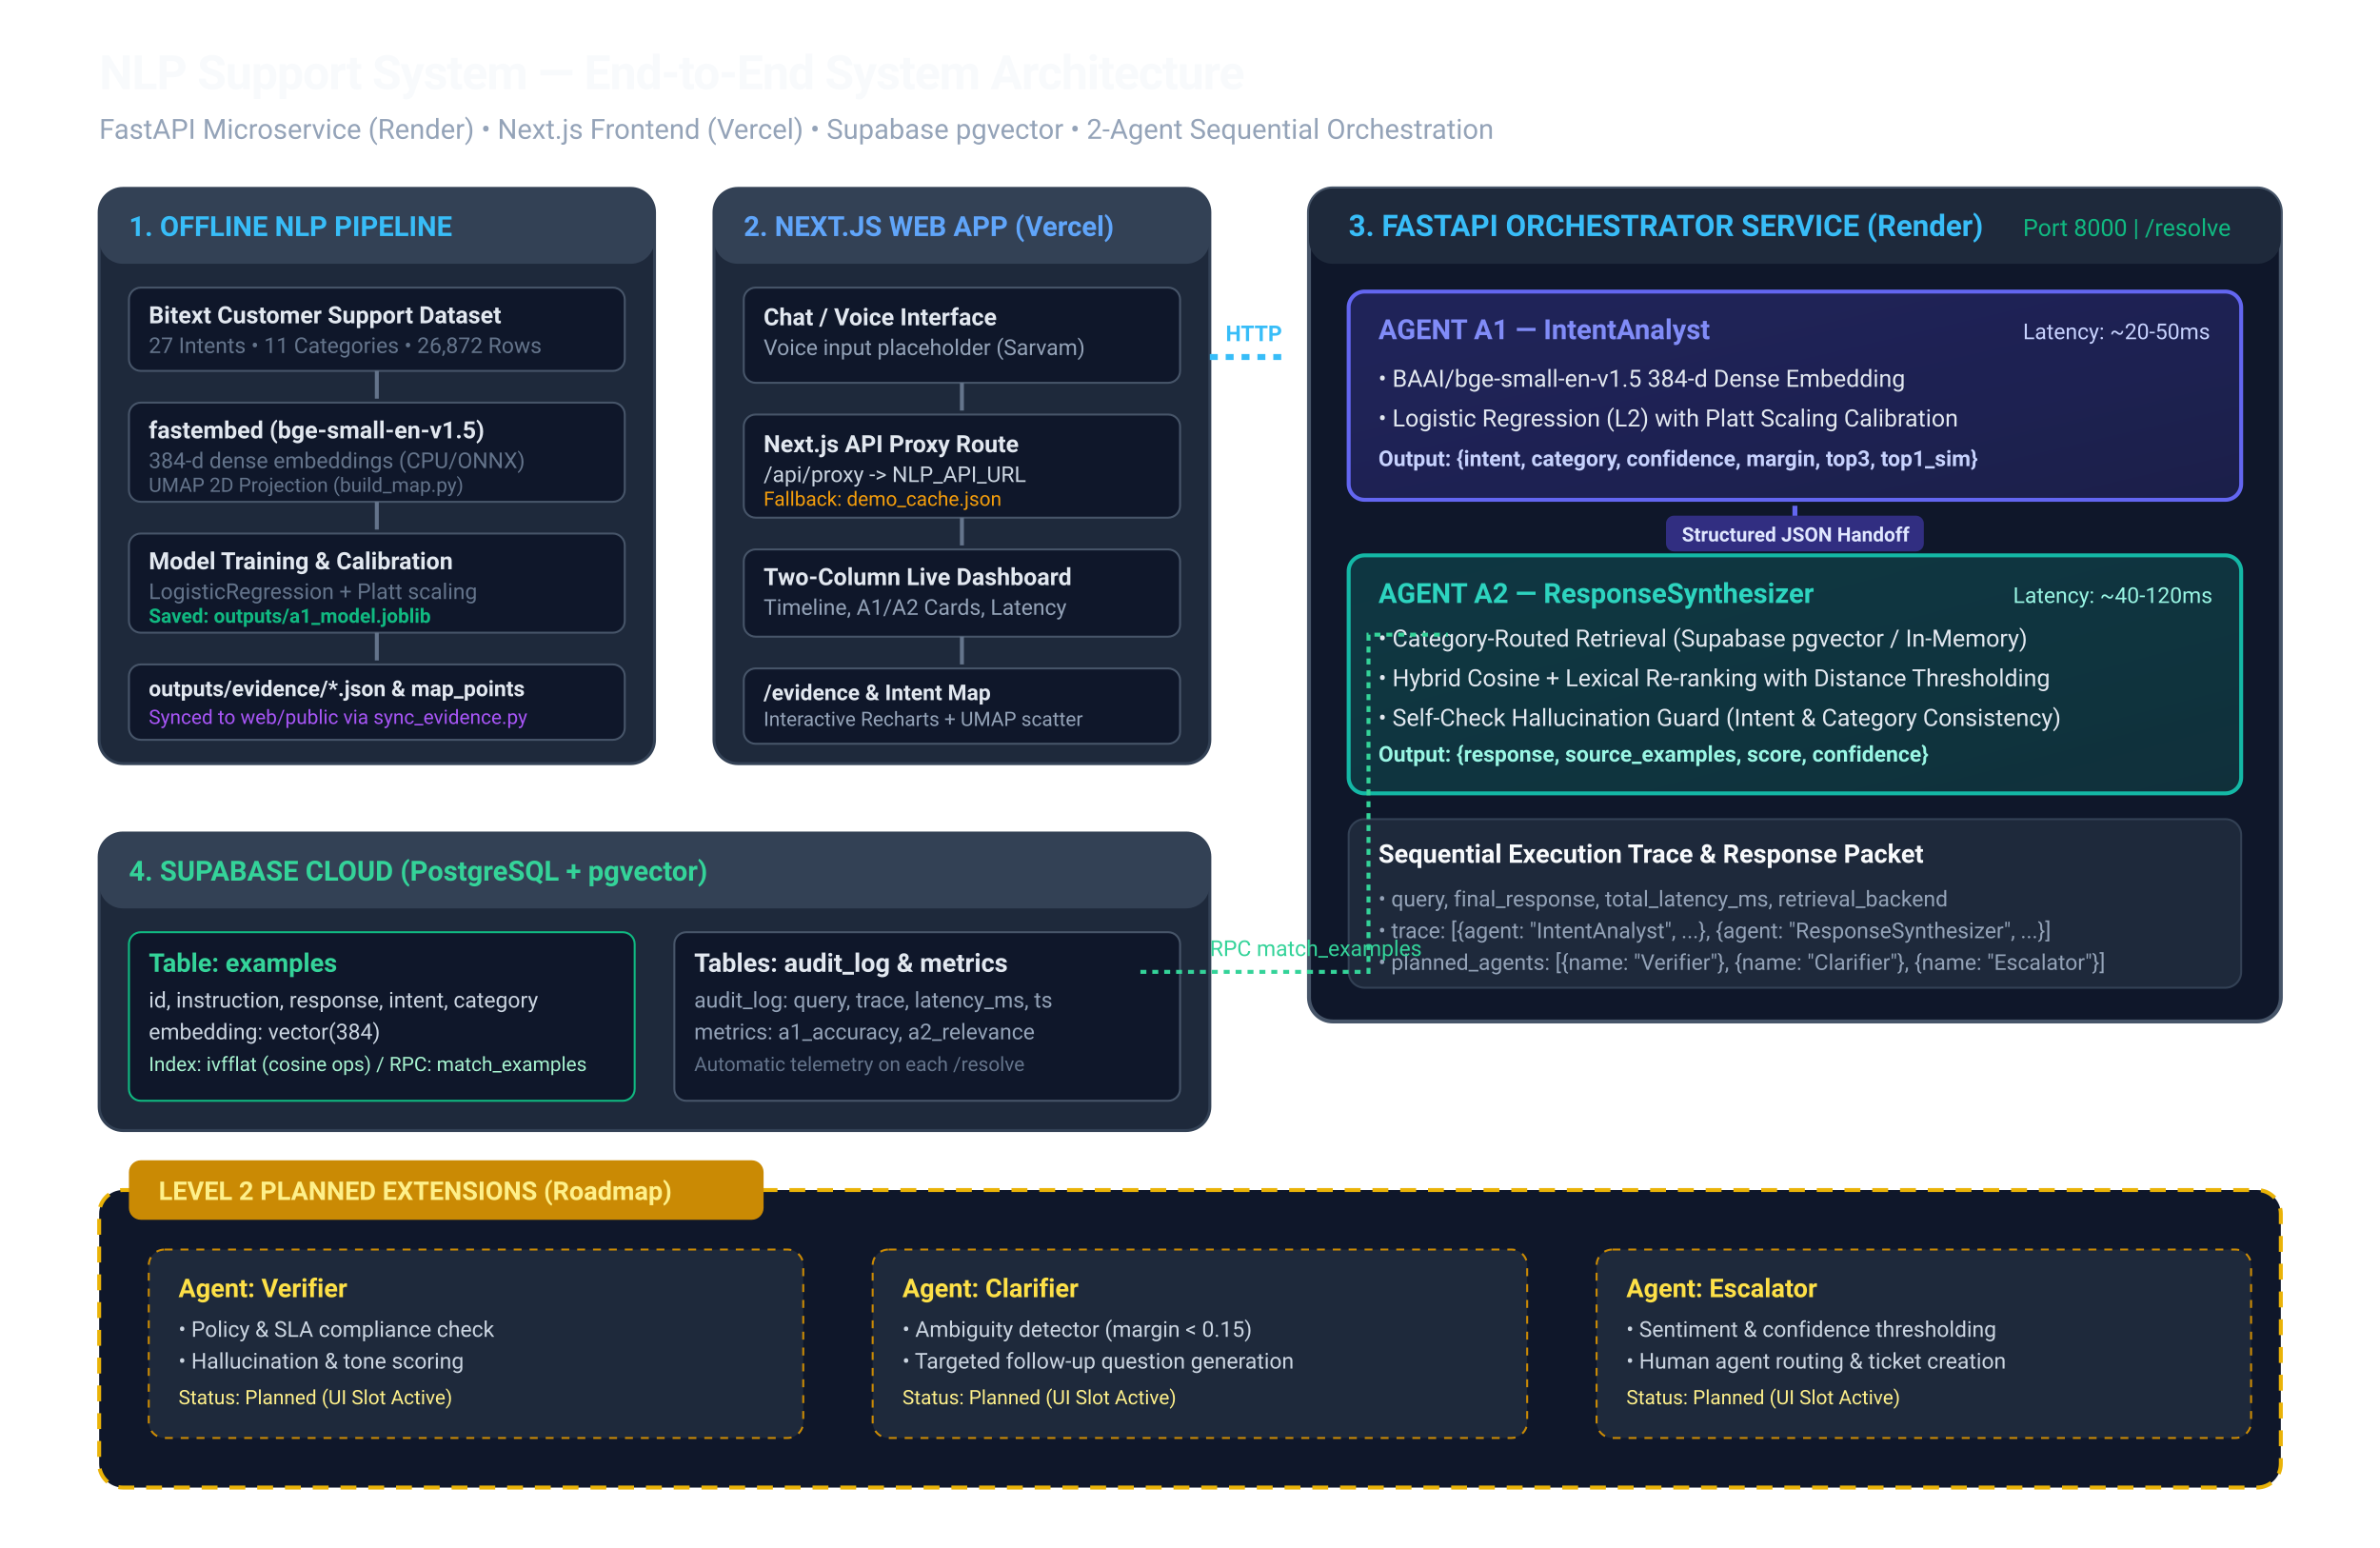
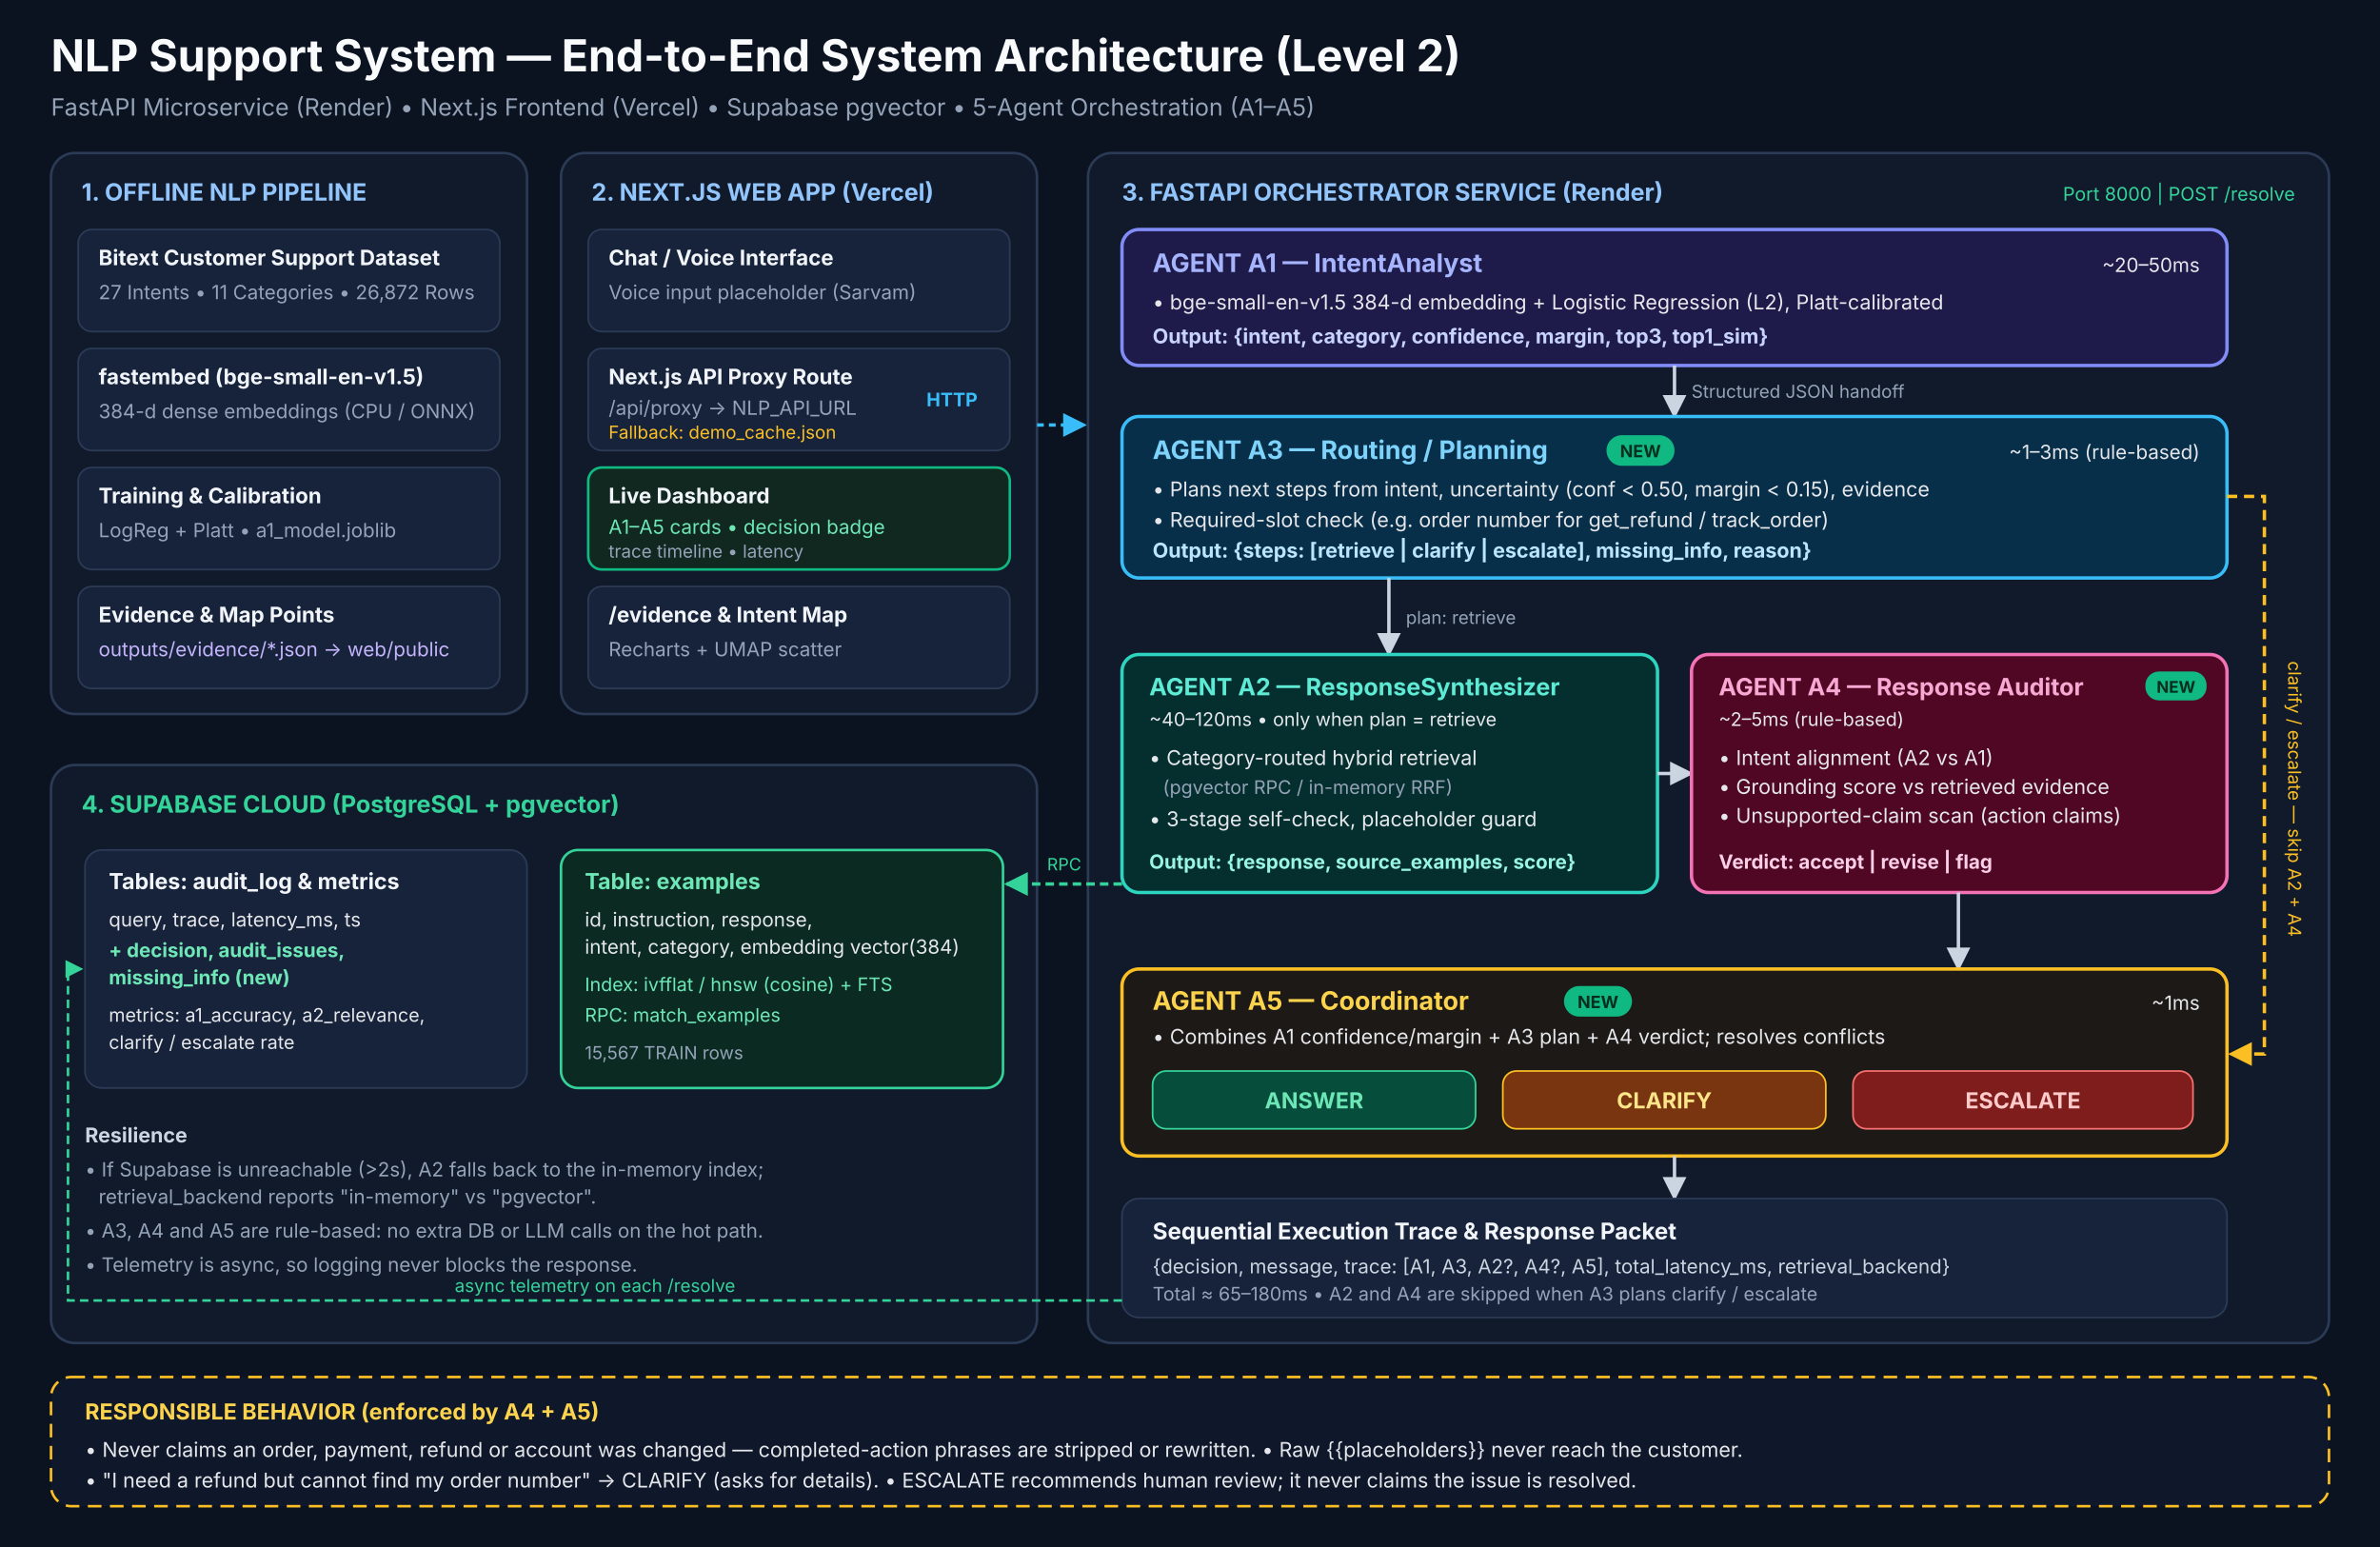
- <svg xmlns="http://www.w3.org/2000/svg" viewBox="0 0 1200 780" width="1200" height="780" style="background:#090d16; font-family:-apple-system, BlinkMacSystemFont, 'Segoe UI', Roboto, sans-serif;">
+ <svg xmlns="http://www.w3.org/2000/svg" viewBox="0 0 1400 910" width="1400" height="910" font-family="Inter, 'Segoe UI', Helvetica, Arial, sans-serif">
  <defs>
-     <linearGradient id="gradIndigo" x1="0%" y1="0%" x2="100%" y2="100%">
-       <stop offset="0%" stop-color="#4f46e5" stop-opacity="0.25" />
-       <stop offset="100%" stop-color="#312e81" stop-opacity="0.35" />
-     </linearGradient>
-     <linearGradient id="gradTeal" x1="0%" y1="0%" x2="100%" y2="100%">
-       <stop offset="0%" stop-color="#0d9488" stop-opacity="0.25" />
-       <stop offset="100%" stop-color="#115e59" stop-opacity="0.35" />
-     </linearGradient>
-     <linearGradient id="gradCyan" x1="0%" y1="0%" x2="100%" y2="100%">
-       <stop offset="0%" stop-color="#0284c7" stop-opacity="0.2" />
-       <stop offset="100%" stop-color="#075985" stop-opacity="0.3" />
-     </linearGradient>
-     <filter id="glow" x="-20%" y="-20%" width="140%" height="140%">
-       <feGaussianBlur stdDeviation="4" result="blur" />
-       <feComposite in="SourceGraphic" in2="blur" operator="over" />
-     </filter>
+     <marker id="arr" viewBox="0 0 10 10" refX="9" refY="5" markerWidth="7" markerHeight="7" orient="auto-start-reverse">
+       <path d="M0,0 L10,5 L0,10 z" fill="#cbd5e1" />
+     </marker>
+     <marker id="arrAmber" viewBox="0 0 10 10" refX="9" refY="5" markerWidth="7" markerHeight="7" orient="auto-start-reverse">
+       <path d="M0,0 L10,5 L0,10 z" fill="#fbbf24" />
+     </marker>
+     <marker id="arrGreen" viewBox="0 0 10 10" refX="9" refY="5" markerWidth="7" markerHeight="7" orient="auto-start-reverse">
+       <path d="M0,0 L10,5 L0,10 z" fill="#34d399" />
+     </marker>
+     <marker id="arrBlue" viewBox="0 0 10 10" refX="9" refY="5" markerWidth="7" markerHeight="7" orient="auto-start-reverse">
+       <path d="M0,0 L10,5 L0,10 z" fill="#38bdf8" />
+     </marker>
  </defs>
-   <text x="50" y="45" fill="#f8fafc" font-size="24" font-weight="700" letter-spacing="-0.5">NLP Support System — End-to-End System Architecture</text>
-   <text x="50" y="70" fill="#94a3b8" font-size="14">FastAPI Microservice (Render) • Next.js Frontend (Vercel) • Supabase pgvector • 2-Agent Sequential Orchestration</text>
-   <g transform="translate(50, 95)">
-     <rect width="280" height="290" rx="12" fill="#1e293b" stroke="#334155" stroke-width="1.5" />
-     <rect width="280" height="38" rx="12" fill="#334155" />
-     <text x="15" y="24" fill="#38bdf8" font-size="14" font-weight="600">1. OFFLINE NLP PIPELINE</text>
-     <rect x="15" y="50" width="250" height="42" rx="6" fill="#0f172a" stroke="#475569" />
-     <text x="25" y="68" fill="#e2e8f0" font-size="12" font-weight="600">Bitext Customer Support Dataset</text>
-     <text x="25" y="83" fill="#64748b" font-size="11">27 Intents • 11 Categories • 26,872 Rows</text>
-     <path d="M 140 92 L 140 106" stroke="#64748b" stroke-width="2" marker-end="url(#arrow)" />
-     <rect x="15" y="108" width="250" height="50" rx="6" fill="#0f172a" stroke="#475569" />
-     <text x="25" y="126" fill="#e2e8f0" font-size="12" font-weight="600">fastembed (bge-small-en-v1.5)</text>
-     <text x="25" y="141" fill="#64748b" font-size="11">384-d dense embeddings (CPU/ONNX)</text>
-     <text x="25" y="153" fill="#64748b" font-size="10">UMAP 2D Projection (build_map.py)</text>
-     <path d="M 140 158 L 140 172" stroke="#64748b" stroke-width="2" />
-     <rect x="15" y="174" width="250" height="50" rx="6" fill="#0f172a" stroke="#475569" />
-     <text x="25" y="192" fill="#e2e8f0" font-size="12" font-weight="600">Model Training &amp; Calibration</text>
-     <text x="25" y="207" fill="#64748b" font-size="11">LogisticRegression + Platt scaling</text>
-     <text x="25" y="219" fill="#10b981" font-size="10" font-weight="600">Saved: outputs/a1_model.joblib</text>
-     <path d="M 140 224 L 140 238" stroke="#64748b" stroke-width="2" />
-     <rect x="15" y="240" width="250" height="38" rx="6" fill="#0f172a" stroke="#475569" />
-     <text x="25" y="256" fill="#e2e8f0" font-size="11" font-weight="600">outputs/evidence/*.json &amp; map_points</text>
-     <text x="25" y="270" fill="#a855f7" font-size="10">Synced to web/public via sync_evidence.py</text>
+   <rect width="1400" height="910" fill="#0b1220" />
+   <text x="30" y="42" font-size="26" font-weight="700" fill="#f8fafc">NLP Support System — End-to-End System Architecture (Level 2)</text>
+   <text x="30" y="68" font-size="14" fill="#94a3b8">FastAPI Microservice (Render) • Next.js Frontend (Vercel) • Supabase pgvector • 5-Agent Orchestration (A1–A5)</text>
+   <rect x="30" y="90" width="280" height="330" rx="14" fill="#111a2b" stroke="#2b3a55" stroke-width="1.5" />
+   <text x="48" y="118" font-size="14" font-weight="700" fill="#93c5fd">1. OFFLINE NLP PIPELINE</text>
+   <g font-size="11.5" fill="#cbd5e1">
+     <rect x="46" y="135" width="248" height="60" rx="8" fill="#17233a" stroke="#2b3a55" />
+     <text x="58" y="156" font-weight="700" fill="#f1f5f9" font-size="12.5">Bitext Customer Support Dataset</text>
+     <text x="58" y="176" fill="#94a3b8">27 Intents • 11 Categories • 26,872 Rows</text>
+     <rect x="46" y="205" width="248" height="60" rx="8" fill="#17233a" stroke="#2b3a55" />
+     <text x="58" y="226" font-weight="700" fill="#f1f5f9" font-size="12.5">fastembed (bge-small-en-v1.5)</text>
+     <text x="58" y="246" fill="#94a3b8">384-d dense embeddings (CPU / ONNX)</text>
+     <rect x="46" y="275" width="248" height="60" rx="8" fill="#17233a" stroke="#2b3a55" />
+     <text x="58" y="296" font-weight="700" fill="#f1f5f9" font-size="12.5">Training &amp; Calibration</text>
+     <text x="58" y="316" fill="#94a3b8">LogReg + Platt • a1_model.joblib</text>
+     <rect x="46" y="345" width="248" height="60" rx="8" fill="#17233a" stroke="#2b3a55" />
+     <text x="58" y="366" font-weight="700" fill="#f1f5f9" font-size="12.5">Evidence &amp; Map Points</text>
+     <text x="58" y="386" fill="#c4b5fd">outputs/evidence/*.json → web/public</text>
  </g>
-   <g transform="translate(360, 95)">
-     <rect width="250" height="290" rx="12" fill="#1e293b" stroke="#334155" stroke-width="1.5" />
-     <rect width="250" height="38" rx="12" fill="#334155" />
-     <text x="15" y="24" fill="#60a5fa" font-size="14" font-weight="600">2. NEXT.JS WEB APP (Vercel)</text>
-     <rect x="15" y="50" width="220" height="48" rx="6" fill="#0f172a" stroke="#475569" />
-     <text x="25" y="69" fill="#e2e8f0" font-size="12" font-weight="600">Chat / Voice Interface</text>
-     <text x="25" y="84" fill="#94a3b8" font-size="11">Voice input placeholder (Sarvam)</text>
-     <path d="M 125 98 L 125 112" stroke="#64748b" stroke-width="2" />
-     <rect x="15" y="114" width="220" height="52" rx="6" fill="#0f172a" stroke="#475569" />
-     <text x="25" y="133" fill="#e2e8f0" font-size="12" font-weight="600">Next.js API Proxy Route</text>
-     <text x="25" y="148" fill="#cbd5e1" font-size="11">/api/proxy -&gt; NLP_API_URL</text>
-     <text x="25" y="160" fill="#f59e0b" font-size="10">Fallback: demo_cache.json</text>
-     <path d="M 125 166 L 125 180" stroke="#64748b" stroke-width="2" />
-     <rect x="15" y="182" width="220" height="44" rx="6" fill="#0f172a" stroke="#475569" />
-     <text x="25" y="200" fill="#e2e8f0" font-size="12" font-weight="600">Two-Column Live Dashboard</text>
-     <text x="25" y="215" fill="#94a3b8" font-size="11">Timeline, A1/A2 Cards, Latency</text>
-     <path d="M 125 226 L 125 240" stroke="#64748b" stroke-width="2" />
-     <rect x="15" y="242" width="220" height="38" rx="6" fill="#0f172a" stroke="#475569" />
-     <text x="25" y="258" fill="#e2e8f0" font-size="11" font-weight="600">/evidence &amp; Intent Map</text>
-     <text x="25" y="271" fill="#94a3b8" font-size="10">Interactive Recharts + UMAP scatter</text>
+   <rect x="330" y="90" width="280" height="330" rx="14" fill="#111a2b" stroke="#2b3a55" stroke-width="1.5" />
+   <text x="348" y="118" font-size="14" font-weight="700" fill="#93c5fd">2. NEXT.JS WEB APP (Vercel)</text>
+   <g font-size="11.5" fill="#cbd5e1">
+     <rect x="346" y="135" width="248" height="60" rx="8" fill="#17233a" stroke="#2b3a55" />
+     <text x="358" y="156" font-weight="700" fill="#f1f5f9" font-size="12.5">Chat / Voice Interface</text>
+     <text x="358" y="176" fill="#94a3b8">Voice input placeholder (Sarvam)</text>
+     <rect x="346" y="205" width="248" height="60" rx="8" fill="#17233a" stroke="#2b3a55" />
+     <text x="358" y="226" font-weight="700" fill="#f1f5f9" font-size="12.5">Next.js API Proxy Route</text>
+     <text x="358" y="244" fill="#94a3b8">/api/proxy → NLP_API_URL</text>
+     <text x="358" y="258" fill="#fbbf24" font-size="10.5">Fallback: demo_cache.json</text>
+     <rect x="346" y="275" width="248" height="60" rx="8" fill="#10281f" stroke="#10b981" stroke-width="1.5" />
+     <text x="358" y="296" font-weight="700" fill="#f1f5f9" font-size="12.5">Live Dashboard</text>
+     <text x="358" y="314" fill="#6ee7b7">A1–A5 cards • decision badge</text>
+     <text x="358" y="328" fill="#94a3b8" font-size="10.5">trace timeline • latency</text>
+     <rect x="346" y="345" width="248" height="60" rx="8" fill="#17233a" stroke="#2b3a55" />
+     <text x="358" y="366" font-weight="700" fill="#f1f5f9" font-size="12.5">/evidence &amp; Intent Map</text>
+     <text x="358" y="386" fill="#94a3b8">Recharts + UMAP scatter</text>
  </g>
-   <path d="M 610 180 L 650 180" stroke="#38bdf8" stroke-width="3" stroke-dasharray="4 4" />
-   <text x="618" y="172" fill="#38bdf8" font-size="11" font-weight="600">HTTP</text>
-   <g transform="translate(660, 95)">
-     <rect width="490" height="420" rx="12" fill="#0f172a" stroke="#475569" stroke-width="2" />
-     <rect width="490" height="38" rx="12" fill="#1e293b" />
-     <text x="20" y="24" fill="#38bdf8" font-size="15" font-weight="700">3. FASTAPI ORCHESTRATOR SERVICE (Render)</text>
-     <text x="360" y="24" fill="#10b981" font-size="12">Port 8000 | /resolve</text>
-     <g transform="translate(20, 52)">
-       <rect width="450" height="105" rx="8" fill="url(#gradIndigo)" stroke="#6366f1" stroke-width="2" />
-       <text x="15" y="24" fill="#818cf8" font-size="14" font-weight="700">AGENT A1 — IntentAnalyst</text>
-       <text x="340" y="24" fill="#c7d2fe" font-size="11">Latency: ~20-50ms</text>
-       <text x="15" y="48" fill="#e2e8f0" font-size="12">• BAAI/bge-small-en-v1.5 384-d Dense Embedding</text>
-       <text x="15" y="68" fill="#e2e8f0" font-size="12">• Logistic Regression (L2) with Platt Scaling Calibration</text>
-       <text x="15" y="88" fill="#c7d2fe" font-size="11" font-weight="600">Output: {intent, category, confidence, margin, top3, top1_sim}</text>
-     </g>
-     <path d="M 245 160 L 245 180" stroke="#6366f1" stroke-width="2.5" />
-     <rect x="180" y="165" width="130" height="18" rx="4" fill="#312e81" />
-     <text x="188" y="178" fill="#e0e7ff" font-size="10" font-weight="600">Structured JSON Handoff</text>
-     <g transform="translate(20, 185)">
-       <rect width="450" height="120" rx="8" fill="url(#gradTeal)" stroke="#14b8a6" stroke-width="2" />
-       <text x="15" y="24" fill="#2dd4bf" font-size="14" font-weight="700">AGENT A2 — ResponseSynthesizer</text>
-       <text x="335" y="24" fill="#99f6e4" font-size="11">Latency: ~40-120ms</text>
-       <text x="15" y="46" fill="#e2e8f0" font-size="12">• Category-Routed Retrieval (Supabase pgvector / In-Memory)</text>
-       <text x="15" y="66" fill="#e2e8f0" font-size="12">• Hybrid Cosine + Lexical Re-ranking with Distance Thresholding</text>
-       <text x="15" y="86" fill="#e2e8f0" font-size="12">• Self-Check Hallucination Guard (Intent &amp; Category Consistency)</text>
-       <text x="15" y="104" fill="#99f6e4" font-size="11" font-weight="600">Output: {response, source_examples, score, confidence}</text>
-     </g>
-     <g transform="translate(20, 318)">
-       <rect width="450" height="85" rx="8" fill="#1e293b" stroke="#334155" />
-       <text x="15" y="22" fill="#f8fafc" font-size="13" font-weight="600">Sequential Execution Trace &amp; Response Packet</text>
-       <text x="15" y="44" fill="#94a3b8" font-size="11">• query, final_response, total_latency_ms, retrieval_backend</text>
-       <text x="15" y="60" fill="#94a3b8" font-size="11">• trace: [{agent: "IntentAnalyst", ...}, {agent: "ResponseSynthesizer", ...}]</text>
-       <text x="15" y="76" fill="#94a3b8" font-size="11">• planned_agents: [{name: "Verifier"}, {name: "Clarifier"}, {name: "Escalator"}]</text>
-     </g>
-   </g>
-   <g transform="translate(50, 420)">
-     <rect width="560" height="150" rx="12" fill="#1e293b" stroke="#334155" stroke-width="1.5" />
-     <rect width="560" height="38" rx="12" fill="#334155" />
-     <text x="15" y="24" fill="#34d399" font-size="14" font-weight="600">4. SUPABASE CLOUD (PostgreSQL + pgvector)</text>
-     <rect x="15" y="50" width="255" height="85" rx="6" fill="#0f172a" stroke="#10b981" />
-     <text x="25" y="70" fill="#34d399" font-size="13" font-weight="700">Table: examples</text>
-     <text x="25" y="88" fill="#cbd5e1" font-size="11">id, instruction, response, intent, category</text>
-     <text x="25" y="104" fill="#cbd5e1" font-size="11">embedding: vector(384)</text>
-     <text x="25" y="120" fill="#a7f3d0" font-size="10">Index: ivfflat (cosine ops) / RPC: match_examples</text>
-     <rect x="290" y="50" width="255" height="85" rx="6" fill="#0f172a" stroke="#475569" />
-     <text x="300" y="70" fill="#e2e8f0" font-size="13" font-weight="700">Tables: audit_log &amp; metrics</text>
-     <text x="300" y="88" fill="#94a3b8" font-size="11">audit_log: query, trace, latency_ms, ts</text>
-     <text x="300" y="104" fill="#94a3b8" font-size="11">metrics: a1_accuracy, a2_relevance</text>
-     <text x="300" y="120" fill="#64748b" font-size="10">Automatic telemetry on each /resolve</text>
-   </g>
-   <path d="M 575 490 L 690 490 L 690 320 L 730 320" stroke="#34d399" stroke-width="2" stroke-dasharray="3 3" fill="none" />
-   <text x="610" y="482" fill="#34d399" font-size="11">RPC match_examples</text>
-   <g transform="translate(50, 600)">
-     <rect width="1100" height="150" rx="12" fill="#0f172a" stroke="#eab308" stroke-width="2" stroke-dasharray="8 6" />
-     <rect width="320" height="30" rx="6" fill="#ca8a04" transform="translate(15, -15)" />
-     <text x="30" y="5" fill="#fef08a" font-size="13" font-weight="700">LEVEL 2 PLANNED EXTENSIONS (Roadmap)</text>
-     <g transform="translate(25, 30)">
-       <rect x="0" y="0" width="330" height="95" rx="8" fill="#1e293b" stroke="#ca8a04" stroke-dasharray="4 4" />
-       <text x="15" y="24" fill="#fde047" font-size="13" font-weight="700">Agent: Verifier</text>
-       <text x="15" y="44" fill="#cbd5e1" font-size="11">• Policy &amp; SLA compliance check</text>
-       <text x="15" y="60" fill="#cbd5e1" font-size="11">• Hallucination &amp; tone scoring</text>
-       <text x="15" y="78" fill="#fef08a" font-size="10">Status: Planned (UI Slot Active)</text>
-       <rect x="365" y="0" width="330" height="95" rx="8" fill="#1e293b" stroke="#ca8a04" stroke-dasharray="4 4" />
-       <text x="380" y="24" fill="#fde047" font-size="13" font-weight="700">Agent: Clarifier</text>
-       <text x="380" y="44" fill="#cbd5e1" font-size="11">• Ambiguity detector (margin &lt; 0.15)</text>
-       <text x="380" y="60" fill="#cbd5e1" font-size="11">• Targeted follow-up question generation</text>
-       <text x="380" y="78" fill="#fef08a" font-size="10">Status: Planned (UI Slot Active)</text>
-       <rect x="730" y="0" width="330" height="95" rx="8" fill="#1e293b" stroke="#ca8a04" stroke-dasharray="4 4" />
-       <text x="745" y="24" fill="#fde047" font-size="13" font-weight="700">Agent: Escalator</text>
-       <text x="745" y="44" fill="#cbd5e1" font-size="11">• Sentiment &amp; confidence thresholding</text>
-       <text x="745" y="60" fill="#cbd5e1" font-size="11">• Human agent routing &amp; ticket creation</text>
-       <text x="745" y="78" fill="#fef08a" font-size="10">Status: Planned (UI Slot Active)</text>
-     </g>
-   </g>
+   <line x1="610" y1="250" x2="638" y2="250" stroke="#38bdf8" stroke-width="2" stroke-dasharray="4 3" marker-end="url(#arrBlue)" />
+   <text x="560" y="243" font-size="11" fill="#38bdf8" font-weight="700" text-anchor="middle" transform="translate(0,-4)">HTTP</text>
+   <rect x="640" y="90" width="730" height="700" rx="14" fill="#111a2b" stroke="#2b3a55" stroke-width="1.5" />
+   <text x="660" y="118" font-size="14" font-weight="700" fill="#93c5fd">3. FASTAPI ORCHESTRATOR SERVICE (Render)</text>
+   <text x="1350" y="118" font-size="11" fill="#34d399" text-anchor="end">Port 8000 | POST /resolve</text>
+   <rect x="660" y="135" width="650" height="80" rx="10" fill="#1e1b4b" stroke="#818cf8" stroke-width="2" />
+   <text x="678" y="160" font-size="15" font-weight="700" fill="#a5b4fc">AGENT A1 — IntentAnalyst</text>
+   <text x="1294" y="160" font-size="11.5" fill="#e5e7eb" text-anchor="end">~20–50ms</text>
+   <text x="678" y="182" font-size="12" fill="#e5e7eb">• bge-small-en-v1.5 384-d embedding + Logistic Regression (L2), Platt-calibrated</text>
+   <text x="678" y="202" font-size="12" font-weight="700" fill="#c7d2fe">Output: {intent, category, confidence, margin, top3, top1_sim}</text>
+   <line x1="985" y1="215" x2="985" y2="245" stroke="#cbd5e1" stroke-width="2" marker-end="url(#arr)" />
+   <text x="995" y="234" font-size="10.5" fill="#94a3b8">Structured JSON handoff</text>
+   <rect x="660" y="245" width="650" height="95" rx="10" fill="#082f49" stroke="#38bdf8" stroke-width="2" />
+   <text x="678" y="270" font-size="15" font-weight="700" fill="#7dd3fc">AGENT A3 — Routing / Planning</text>
+   <rect x="945" y="256" width="40" height="18" rx="9" fill="#10b981" />
+   <text x="965" y="269" font-size="10" font-weight="700" fill="#052e1f" text-anchor="middle">NEW</text>
+   <text x="1294" y="270" font-size="11.5" fill="#e5e7eb" text-anchor="end">~1–3ms (rule-based)</text>
+   <text x="678" y="292" font-size="12" fill="#e5e7eb">• Plans next steps from intent, uncertainty (conf &lt; 0.50, margin &lt; 0.15), evidence</text>
+   <text x="678" y="310" font-size="12" fill="#e5e7eb">• Required-slot check (e.g. order number for get_refund / track_order)</text>
+   <text x="678" y="328" font-size="12" font-weight="700" fill="#bae6fd">Output: {steps: [retrieve | clarify | escalate], missing_info, reason}</text>
+   <line x1="817" y1="340" x2="817" y2="385" stroke="#cbd5e1" stroke-width="2" marker-end="url(#arr)" />
+   <text x="827" y="367" font-size="10.5" fill="#94a3b8">plan: retrieve</text>
+   <rect x="660" y="385" width="315" height="140" rx="10" fill="#042f2e" stroke="#2dd4bf" stroke-width="2" />
+   <text x="676" y="409" font-size="14" font-weight="700" fill="#5eead4">AGENT A2 — ResponseSynthesizer</text>
+   <text x="676" y="427" font-size="11" fill="#e5e7eb">~40–120ms • only when plan = retrieve</text>
+   <text x="676" y="450" font-size="12" fill="#e5e7eb">• Category-routed hybrid retrieval</text>
+   <text x="684" y="467" font-size="11" fill="#94a3b8">(pgvector RPC / in-memory RRF)</text>
+   <text x="676" y="486" font-size="12" fill="#e5e7eb">• 3-stage self-check, placeholder guard</text>
+   <text x="676" y="511" font-size="11.5" font-weight="700" fill="#99f6e4">Output: {response, source_examples, score}</text>
+   <line x1="975" y1="455" x2="995" y2="455" stroke="#cbd5e1" stroke-width="2" marker-end="url(#arr)" />
+   <rect x="995" y="385" width="315" height="140" rx="10" fill="#500724" stroke="#f472b6" stroke-width="2" />
+   <text x="1011" y="409" font-size="14" font-weight="700" fill="#f9a8d4">AGENT A4 — Response Auditor</text>
+   <rect x="1262" y="395" width="36" height="17" rx="8" fill="#10b981" />
+   <text x="1280" y="407.5" font-size="9.5" font-weight="700" fill="#052e1f" text-anchor="middle">NEW</text>
+   <text x="1011" y="427" font-size="11" fill="#e5e7eb">~2–5ms (rule-based)</text>
+   <text x="1011" y="450" font-size="12" fill="#e5e7eb">• Intent alignment (A2 vs A1)</text>
+   <text x="1011" y="467" font-size="12" fill="#e5e7eb">• Grounding score vs retrieved evidence</text>
+   <text x="1011" y="484" font-size="12" fill="#e5e7eb">• Unsupported-claim scan (action claims)</text>
+   <text x="1011" y="511" font-size="11.5" font-weight="700" fill="#fbcfe8">Verdict: accept | revise | flag</text>
+   <line x1="1152" y1="525" x2="1152" y2="570" stroke="#cbd5e1" stroke-width="2" marker-end="url(#arr)" />
+   <path d="M1310 292 H1332 V620 H1312" fill="none" stroke="#fbbf24" stroke-width="2" stroke-dasharray="6 4" marker-end="url(#arrAmber)" />
+   <text x="1346" y="470" font-size="10.5" fill="#fbbf24" text-anchor="middle" transform="rotate(90 1346 470)">clarify / escalate — skip A2 + A4</text>
+   <rect x="660" y="570" width="650" height="110" rx="10" fill="#1c1917" stroke="#fbbf24" stroke-width="2" />
+   <text x="678" y="594" font-size="15" font-weight="700" fill="#fcd34d">AGENT A5 — Coordinator</text>
+   <rect x="920" y="580" width="40" height="18" rx="9" fill="#10b981" />
+   <text x="940" y="593" font-size="10" font-weight="700" fill="#052e1f" text-anchor="middle">NEW</text>
+   <text x="1294" y="594" font-size="11.5" fill="#e5e7eb" text-anchor="end">~1ms</text>
+   <text x="678" y="614" font-size="12" fill="#e5e7eb">• Combines A1 confidence/margin + A3 plan + A4 verdict; resolves conflicts</text>
+   <rect x="678" y="630" width="190" height="34" rx="8" fill="#064e3b" stroke="#34d399" />
+   <text x="773" y="652" font-size="13" font-weight="700" fill="#6ee7b7" text-anchor="middle">ANSWER</text>
+   <rect x="884" y="630" width="190" height="34" rx="8" fill="#78350f" stroke="#fbbf24" />
+   <text x="979" y="652" font-size="13" font-weight="700" fill="#fde68a" text-anchor="middle">CLARIFY</text>
+   <rect x="1090" y="630" width="200" height="34" rx="8" fill="#7f1d1d" stroke="#f87171" />
+   <text x="1190" y="652" font-size="13" font-weight="700" fill="#fecaca" text-anchor="middle">ESCALATE</text>
+   <line x1="985" y1="680" x2="985" y2="705" stroke="#cbd5e1" stroke-width="2" marker-end="url(#arr)" />
+   <rect x="660" y="705" width="650" height="70" rx="10" fill="#17233a" stroke="#2b3a55" />
+   <text x="678" y="729" font-size="13.5" font-weight="700" fill="#f1f5f9">Sequential Execution Trace &amp; Response Packet</text>
+   <text x="678" y="749" font-size="11.5" fill="#cbd5e1">{decision, message, trace: [A1, A3, A2?, A4?, A5], total_latency_ms, retrieval_backend}</text>
+   <text x="678" y="765" font-size="11" fill="#94a3b8">Total ≈ 65–180ms • A2 and A4 are skipped when A3 plans clarify / escalate</text>
+   <rect x="30" y="450" width="580" height="340" rx="14" fill="#111a2b" stroke="#2b3a55" stroke-width="1.5" />
+   <text x="48" y="478" font-size="14" font-weight="700" fill="#34d399">4. SUPABASE CLOUD (PostgreSQL + pgvector)</text>
+   <rect x="330" y="500" width="260" height="140" rx="10" fill="#0b2a22" stroke="#34d399" stroke-width="1.5" />
+   <text x="344" y="523" font-size="13" font-weight="700" fill="#6ee7b7">Table: examples</text>
+   <text x="344" y="545" font-size="11.5" fill="#e5e7eb">id, instruction, response,</text>
+   <text x="344" y="561" font-size="11.5" fill="#e5e7eb">intent, category, embedding vector(384)</text>
+   <text x="344" y="583" font-size="11" fill="#6ee7b7">Index: ivfflat / hnsw (cosine) + FTS</text>
+   <text x="344" y="601" font-size="11" fill="#6ee7b7">RPC: match_examples</text>
+   <text x="344" y="623" font-size="10.5" fill="#94a3b8">15,567 TRAIN rows</text>
+   <rect x="50" y="500" width="260" height="140" rx="10" fill="#17233a" stroke="#2b3a55" />
+   <text x="64" y="523" font-size="13" font-weight="700" fill="#f1f5f9">Tables: audit_log &amp; metrics</text>
+   <text x="64" y="545" font-size="11.5" fill="#e5e7eb">query, trace, latency_ms, ts</text>
+   <text x="64" y="563" font-size="11.5" fill="#6ee7b7" font-weight="700">+ decision, audit_issues,</text>
+   <text x="64" y="579" font-size="11.5" fill="#6ee7b7" font-weight="700">   missing_info (new)</text>
+   <text x="64" y="601" font-size="11" fill="#e5e7eb">metrics: a1_accuracy, a2_relevance,</text>
+   <text x="64" y="617" font-size="11" fill="#e5e7eb">clarify / escalate rate</text>
+   <text x="50" y="672" font-size="12" font-weight="700" fill="#cbd5e1">Resilience</text>
+   <text x="50" y="692" font-size="11.5" fill="#94a3b8">• If Supabase is unreachable (&gt;2s), A2 falls back to the in-memory index;</text>
+   <text x="58" y="708" font-size="11.5" fill="#94a3b8">retrieval_backend reports "in-memory" vs "pgvector".</text>
+   <text x="50" y="728" font-size="11.5" fill="#94a3b8">• A3, A4 and A5 are rule-based: no extra DB or LLM calls on the hot path.</text>
+   <text x="50" y="748" font-size="11.5" fill="#94a3b8">• Telemetry is async, so logging never blocks the response.</text>
+   <line x1="660" y1="520" x2="592" y2="520" stroke="#34d399" stroke-width="2" stroke-dasharray="5 3" marker-end="url(#arrGreen)" />
+   <text x="626" y="512" font-size="10" fill="#34d399" text-anchor="middle">RPC</text>
+   <path d="M660 765 H40 V570 H48" fill="none" stroke="#34d399" stroke-width="1.5" stroke-dasharray="5 3" marker-end="url(#arrGreen)" />
+   <text x="350" y="760" font-size="10.5" fill="#34d399" text-anchor="middle">async telemetry on each /resolve</text>
+   <rect x="30" y="810" width="1340" height="76" rx="12" fill="#0f172a" stroke="#fbbf24" stroke-width="1.5" stroke-dasharray="8 5" />
+   <text x="50" y="835" font-size="13" font-weight="700" fill="#fcd34d">RESPONSIBLE BEHAVIOR (enforced by A4 + A5)</text>
+   <text x="50" y="857" font-size="12" fill="#e5e7eb">• Never claims an order, payment, refund or account was changed — completed-action phrases are stripped or rewritten.   • Raw {{placeholders}} never reach the customer.</text>
+   <text x="50" y="875" font-size="12" fill="#e5e7eb">• "I need a refund but cannot find my order number" → CLARIFY (asks for details).   • ESCALATE recommends human review; it never claims the issue is resolved.</text>
</svg>
